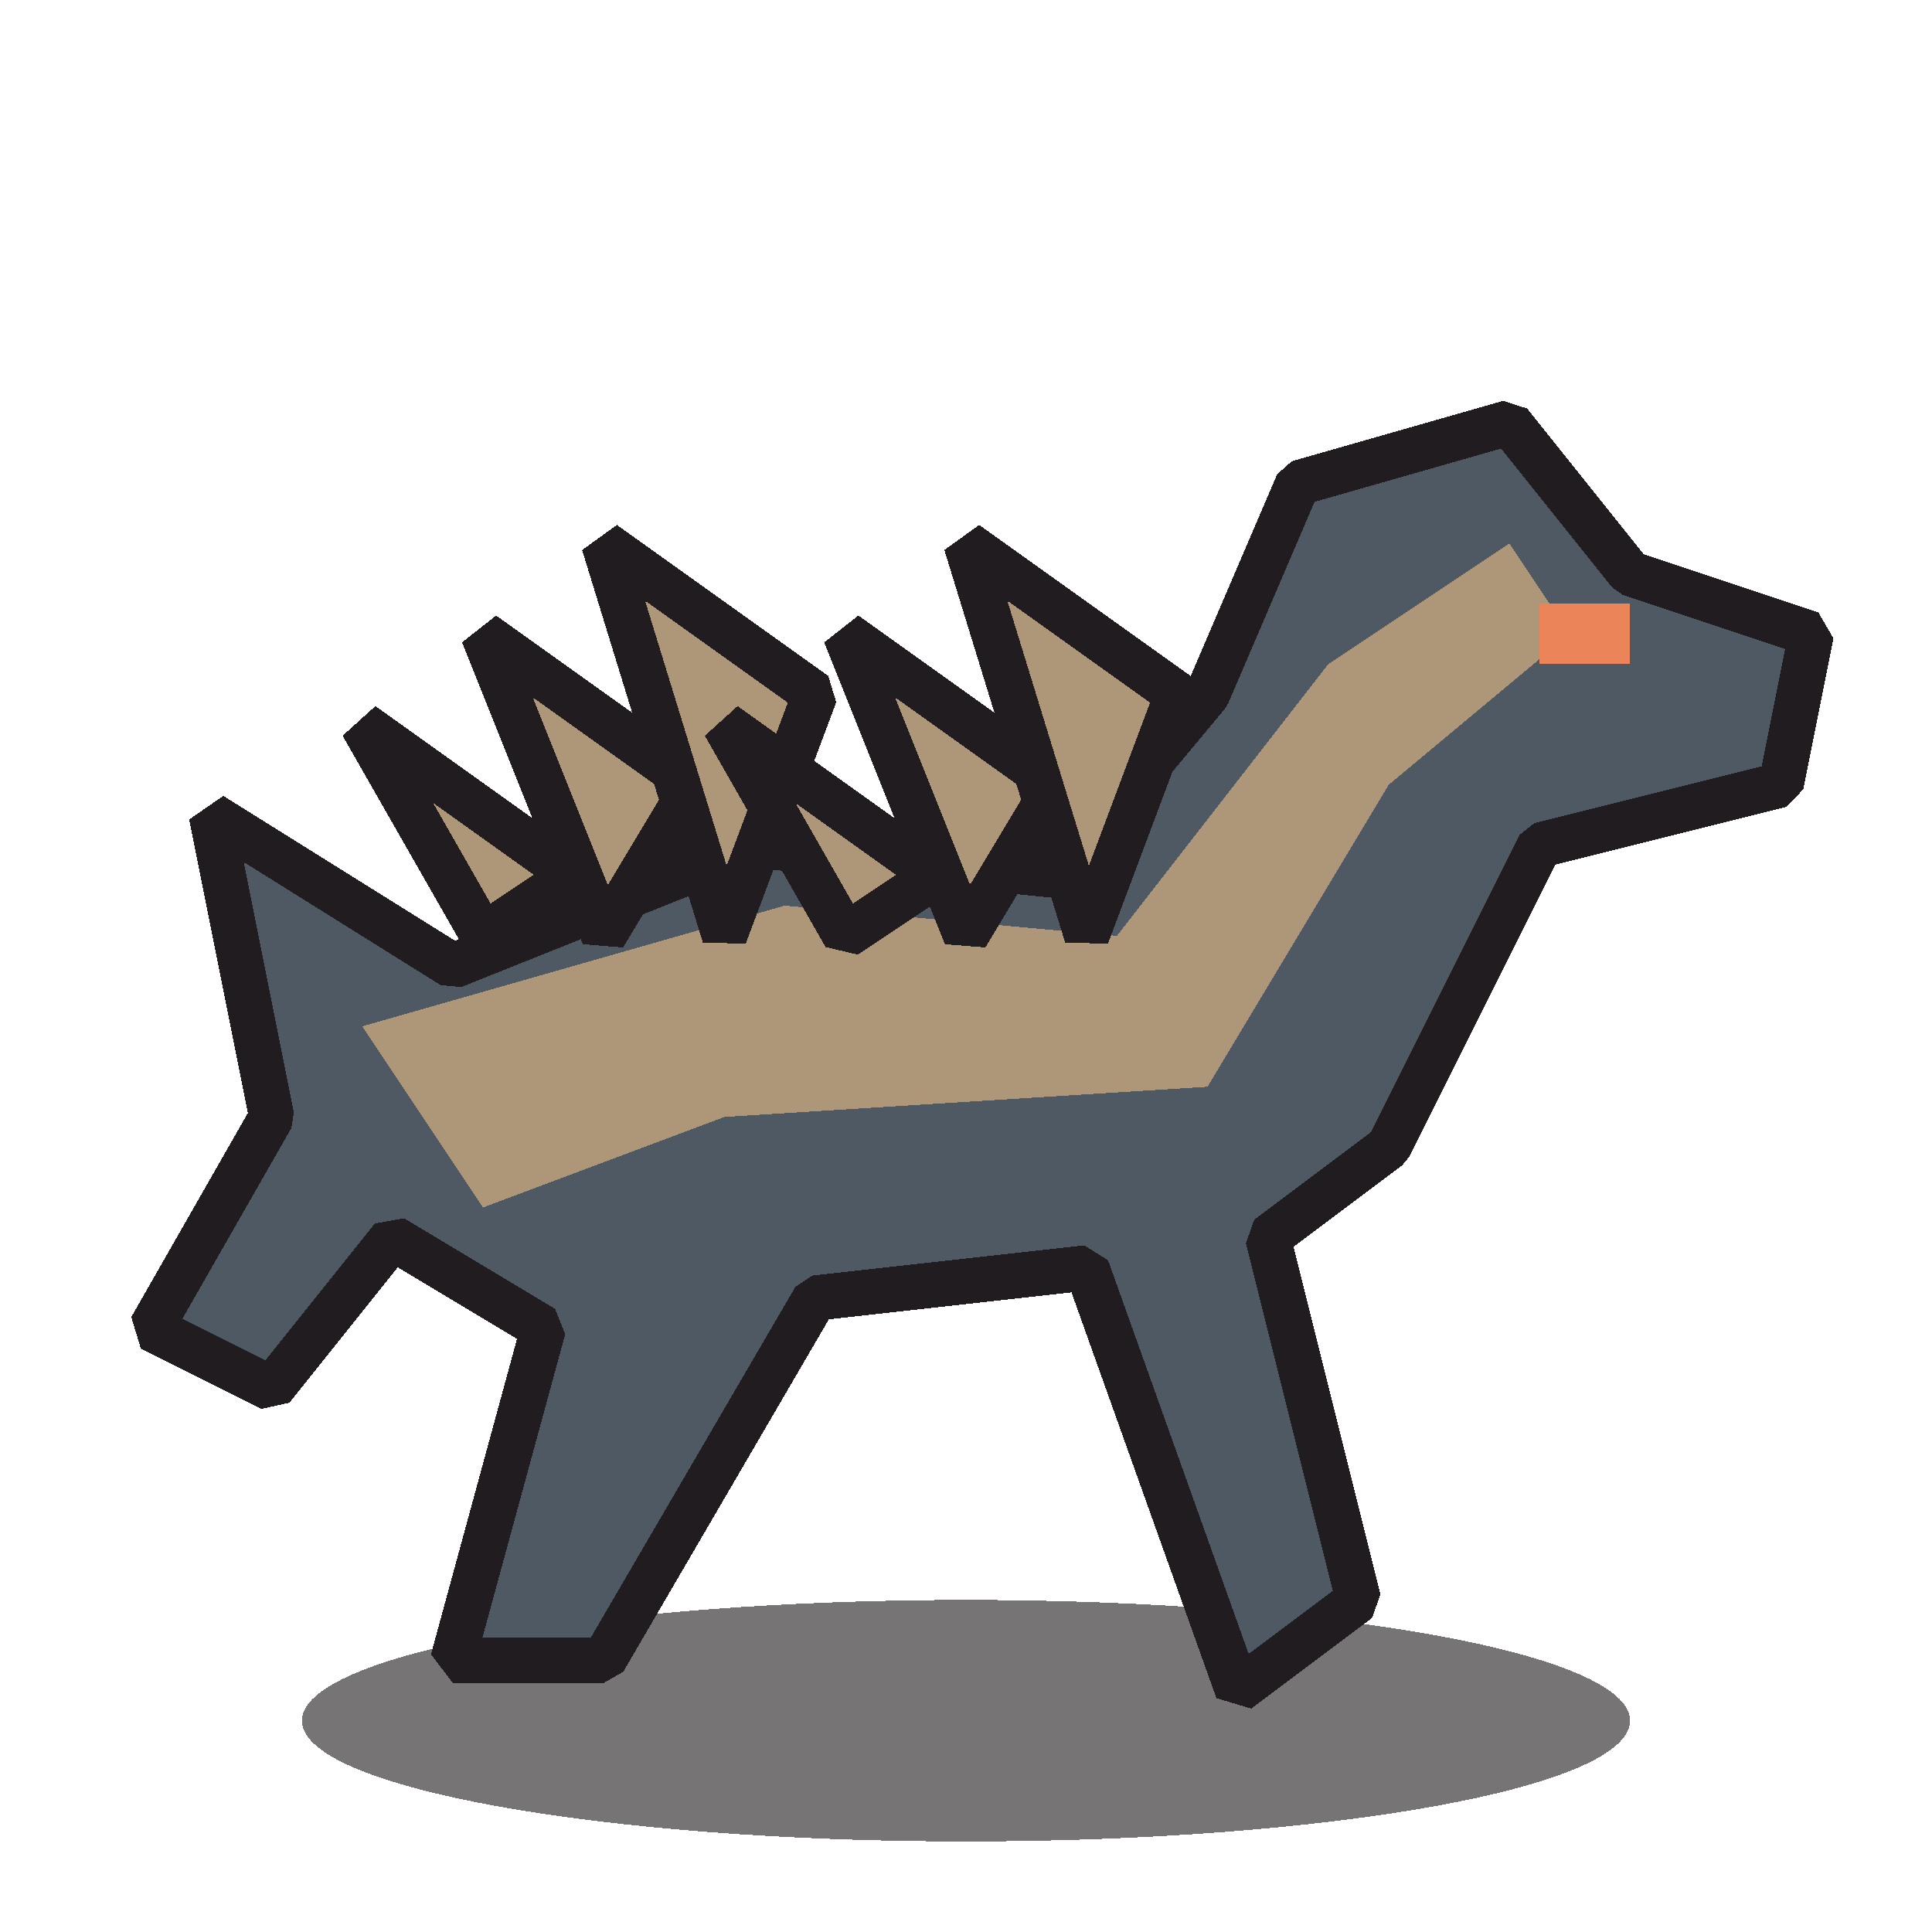
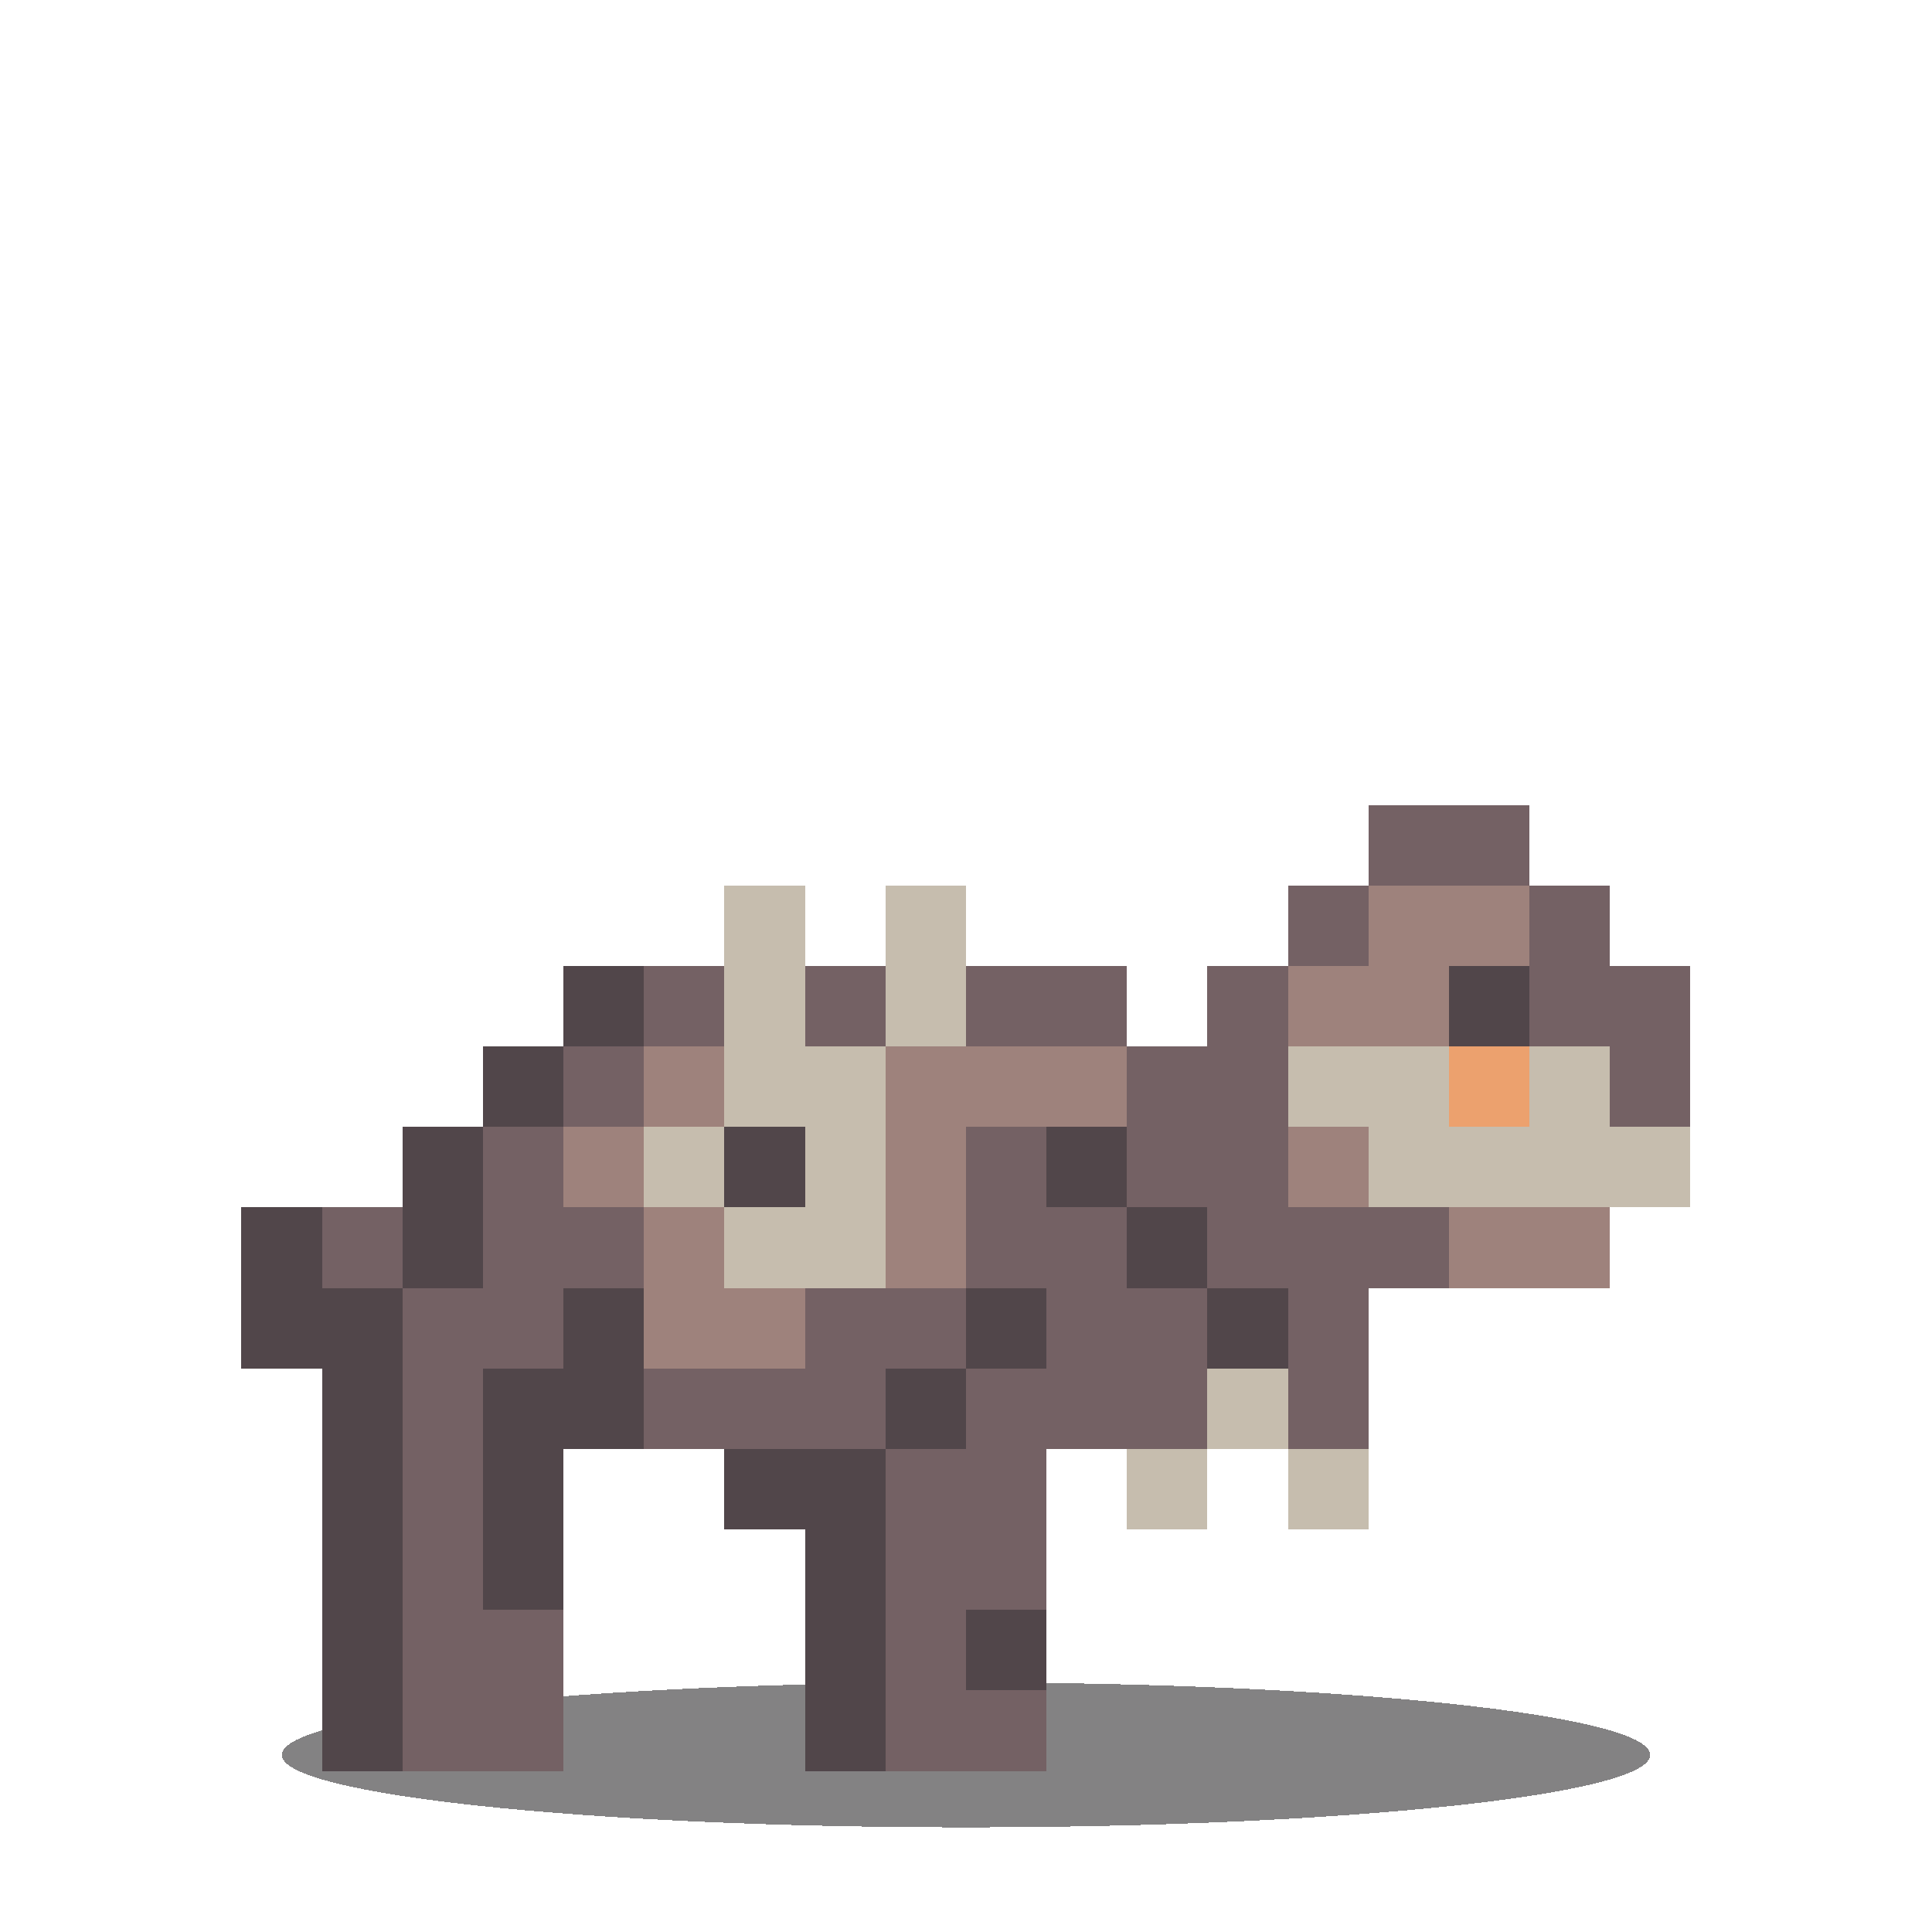
- <svg xmlns="http://www.w3.org/2000/svg" viewBox="0 0 64 64" shape-rendering="crispEdges">
-   <ellipse cx="32" cy="57" rx="22" ry="4" fill="#130f11" opacity=".58" />
-   <path d="M7 27L15 32 25 28 35 29 40 23 43 16 50 14 54 19 60 21 59 26 51 28 46 38 42 41 45 53 41 56 36 42 27 43 20 55 15 55 18 44 13 41 9 46 5 44 9 37Z" fill="#4e5963" stroke="#201c20" stroke-width="1.5" stroke-linejoin="bevel" />
-   <path d="M12 34L26 30 37 31 44 22 50 18 52 21 46 26 40 36 24 37 16 40Z" fill="#ae9779" stroke="none" stroke-width="1.5" stroke-linejoin="bevel" />
-   <rect x="51" y="20" width="3" height="2" fill="#eb8458" />
-   <path d="M16 31l-4 -7 7 5z" fill="#ae9779" stroke="#201c20" stroke-width="1.5" stroke-linejoin="bevel" />
-   <path d="M20 31l-4 -10 7 5z" fill="#ae9779" stroke="#201c20" stroke-width="1.5" stroke-linejoin="bevel" />
-   <path d="M24 31l-4 -13 7 5z" fill="#ae9779" stroke="#201c20" stroke-width="1.5" stroke-linejoin="bevel" />
-   <path d="M28 31l-4 -7 7 5z" fill="#ae9779" stroke="#201c20" stroke-width="1.5" stroke-linejoin="bevel" />
-   <path d="M32 31l-4 -10 7 5z" fill="#ae9779" stroke="#201c20" stroke-width="1.5" stroke-linejoin="bevel" />
-   <path d="M36 31l-4 -13 7 5z" fill="#ae9779" stroke="#201c20" stroke-width="1.5" stroke-linejoin="bevel" />
+ <svg xmlns="http://www.w3.org/2000/svg" viewBox="0 0 24 24" shape-rendering="crispEdges">
+   <ellipse cx="12" cy="21.8" rx="8.5" ry=".9" fill="#110f12" opacity=".52" />
+   <path fill="#51464a" d="M7 12h1v1h-1z M18 12h1v1h-1z M6 13h1v1h-1z M5 14h1v1h-1z M9 14h1v1h-1z M13 14h1v1h-1z M3 15h1v1h-1z M5 15h1v1h-1z M14 15h1v1h-1z M3 16h2v1h-2z M7 16h1v1h-1z M12 16h1v1h-1z M15 16h1v1h-1z M4 17h1v1h-1z M6 17h2v1h-2z M11 17h1v1h-1z M4 18h1v1h-1z M6 18h1v1h-1z M9 18h2v1h-2z M4 19h1v1h-1z M6 19h1v1h-1z M10 19h1v1h-1z M4 20h1v1h-1z M10 20h1v1h-1z M12 20h1v1h-1z M4 21h1v1h-1z M10 21h1v1h-1z" />
+   <path fill="#746164" d="M17 10h2v1h-2z M16 11h1v1h-1z M19 11h1v1h-1z M8 12h1v1h-1z M10 12h1v1h-1z M12 12h2v1h-2z M15 12h1v1h-1z M19 12h2v1h-2z M7 13h1v1h-1z M14 13h2v1h-2z M20 13h1v1h-1z M6 14h1v1h-1z M12 14h1v1h-1z M14 14h2v1h-2z M4 15h1v1h-1z M6 15h2v1h-2z M12 15h2v1h-2z M15 15h3v1h-3z M5 16h2v1h-2z M10 16h2v1h-2z M13 16h2v1h-2z M16 16h1v1h-1z M5 17h1v1h-1z M8 17h3v1h-3z M12 17h3v1h-3z M16 17h1v1h-1z M5 18h1v1h-1z M11 18h2v1h-2z M5 19h1v1h-1z M11 19h2v1h-2z M5 20h2v1h-2z M11 20h1v1h-1z M5 21h2v1h-2z M11 21h2v1h-2z" />
+   <path fill="#9e827c" d="M17 11h2v1h-2z M16 12h2v1h-2z M8 13h1v1h-1z M11 13h3v1h-3z M7 14h1v1h-1z M11 14h1v1h-1z M16 14h1v1h-1z M8 15h1v1h-1z M11 15h1v1h-1z M18 15h2v1h-2z M8 16h2v1h-2z" />
+   <path fill="#c6bdae" d="M9 11h1v1h-1z M11 11h1v1h-1z M9 12h1v1h-1z M11 12h1v1h-1z M9 13h2v1h-2z M16 13h2v1h-2z M19 13h1v1h-1z M8 14h1v1h-1z M10 14h1v1h-1z M17 14h4v1h-4z M9 15h2v1h-2z M15 17h1v1h-1z M14 18h1v1h-1z M16 18h1v1h-1z" />
+   <path fill="#eca16e" d="M18 13h1v1h-1z" />
</svg>
